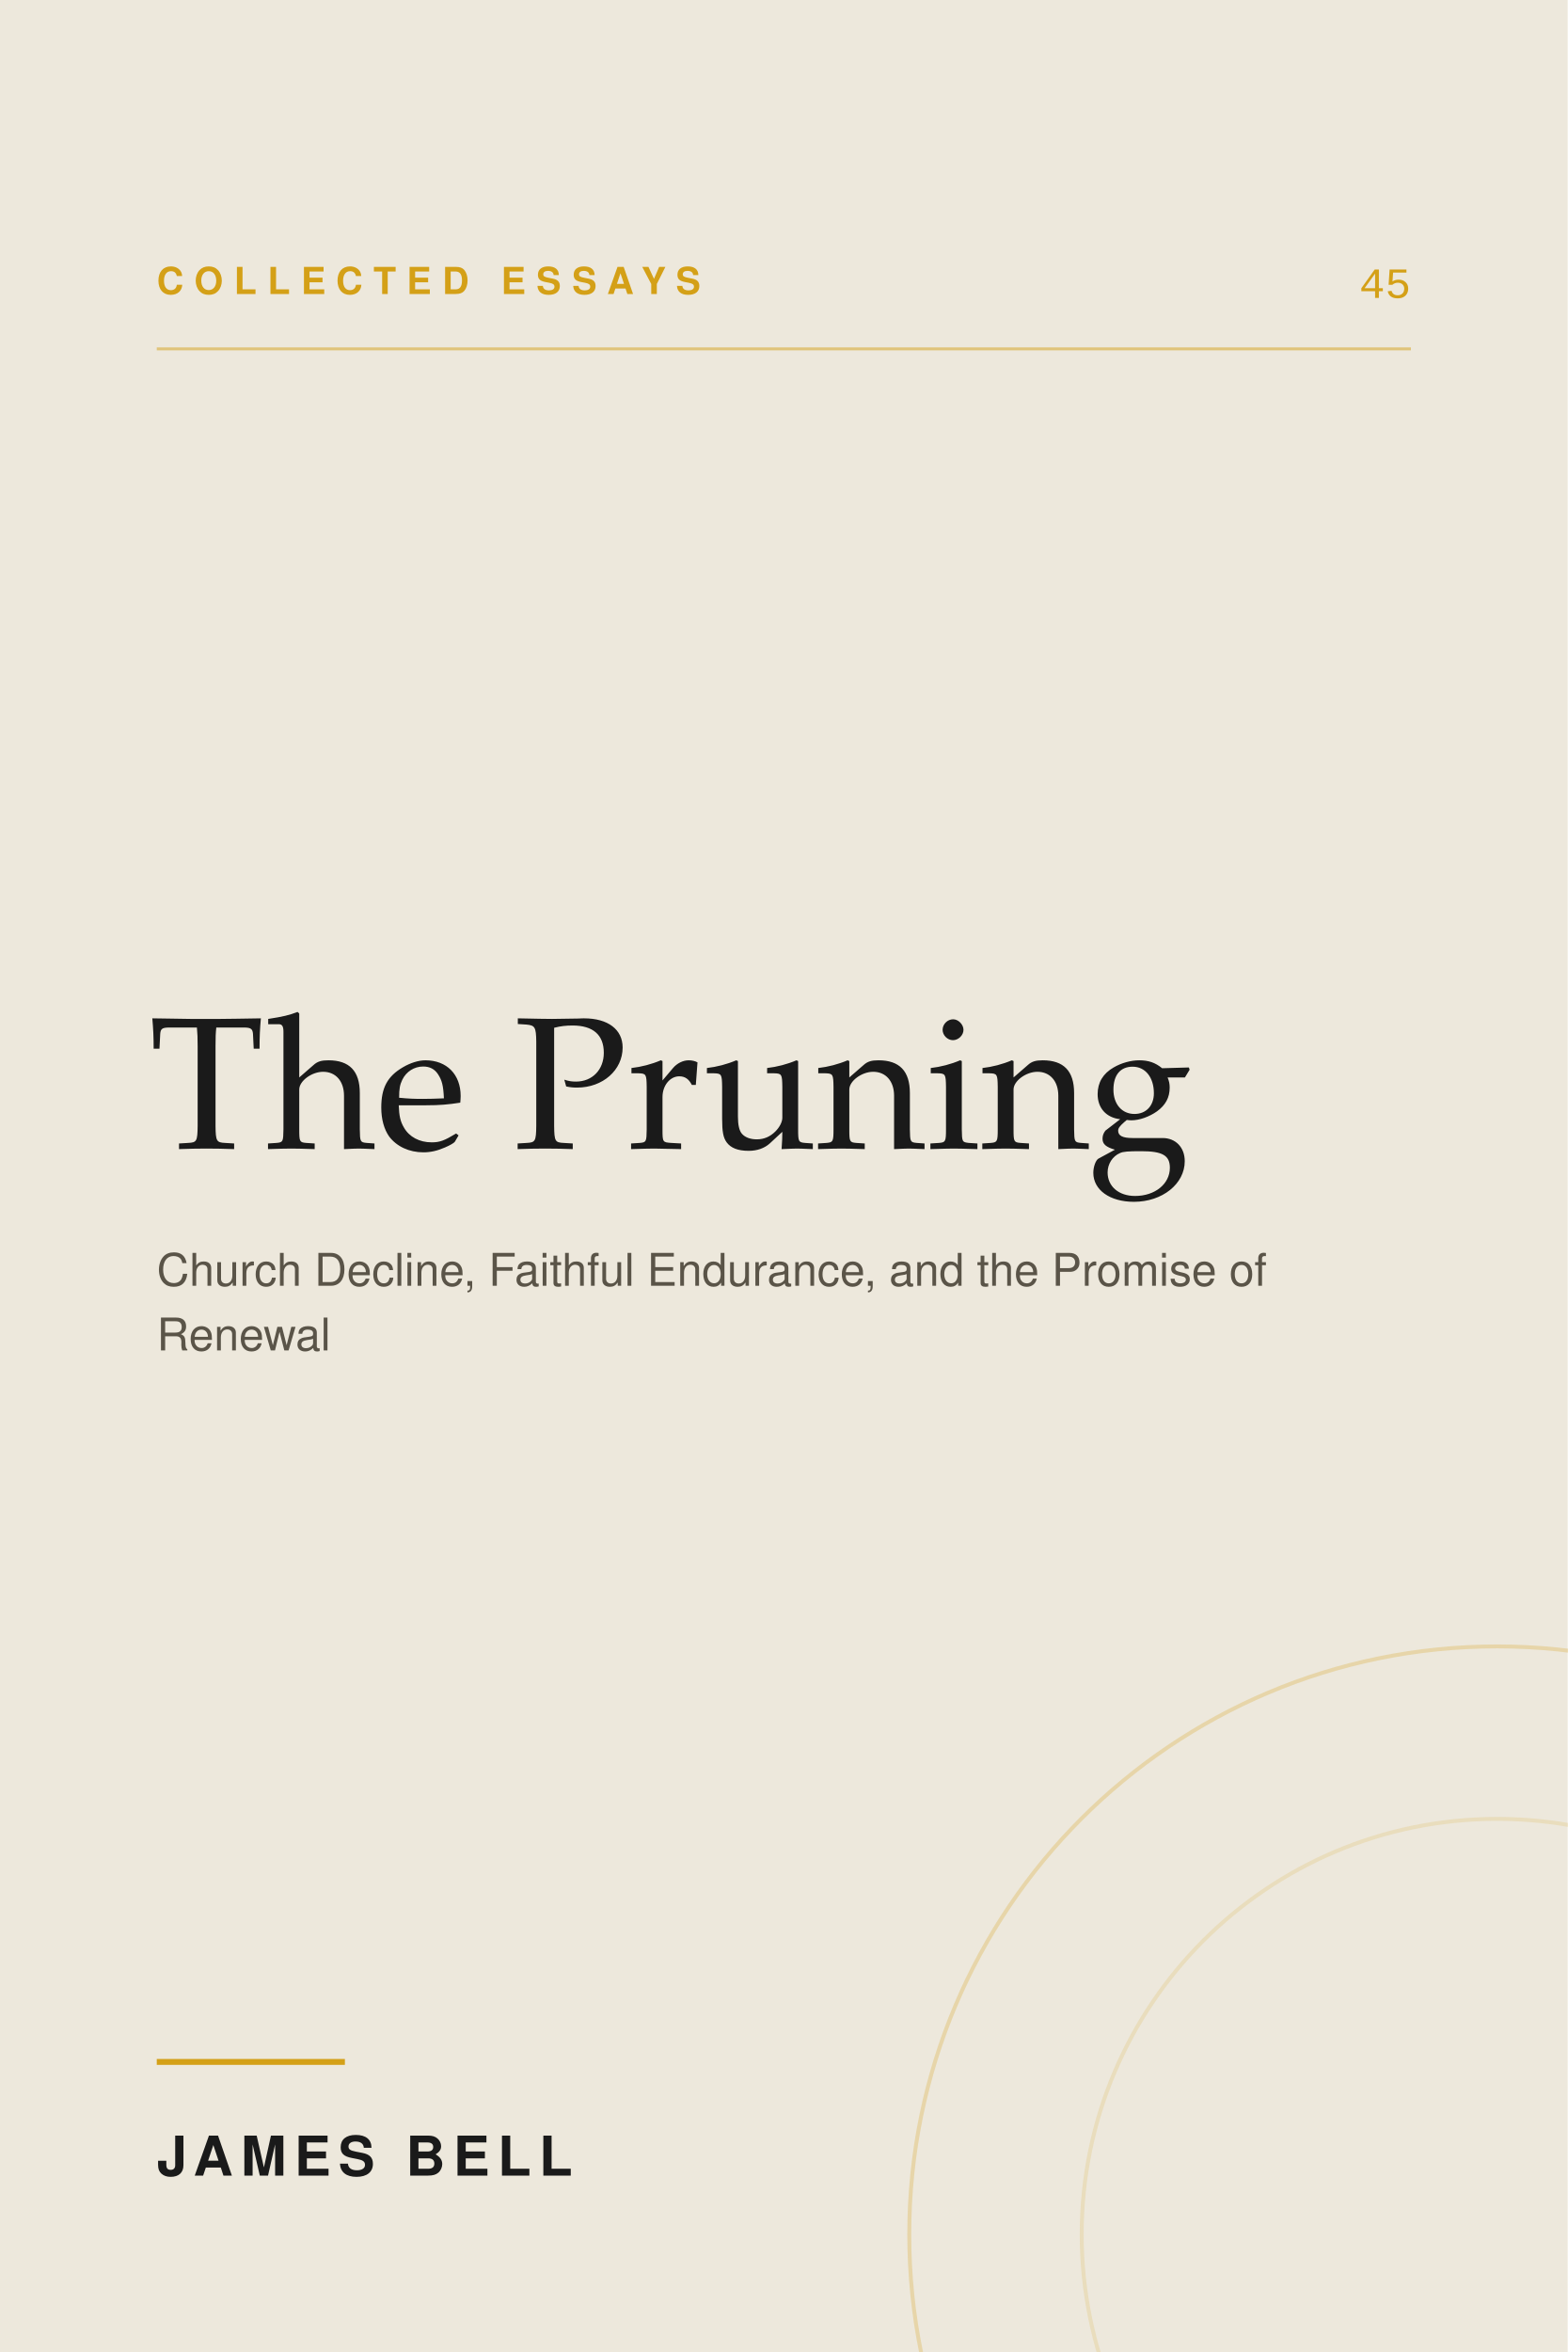
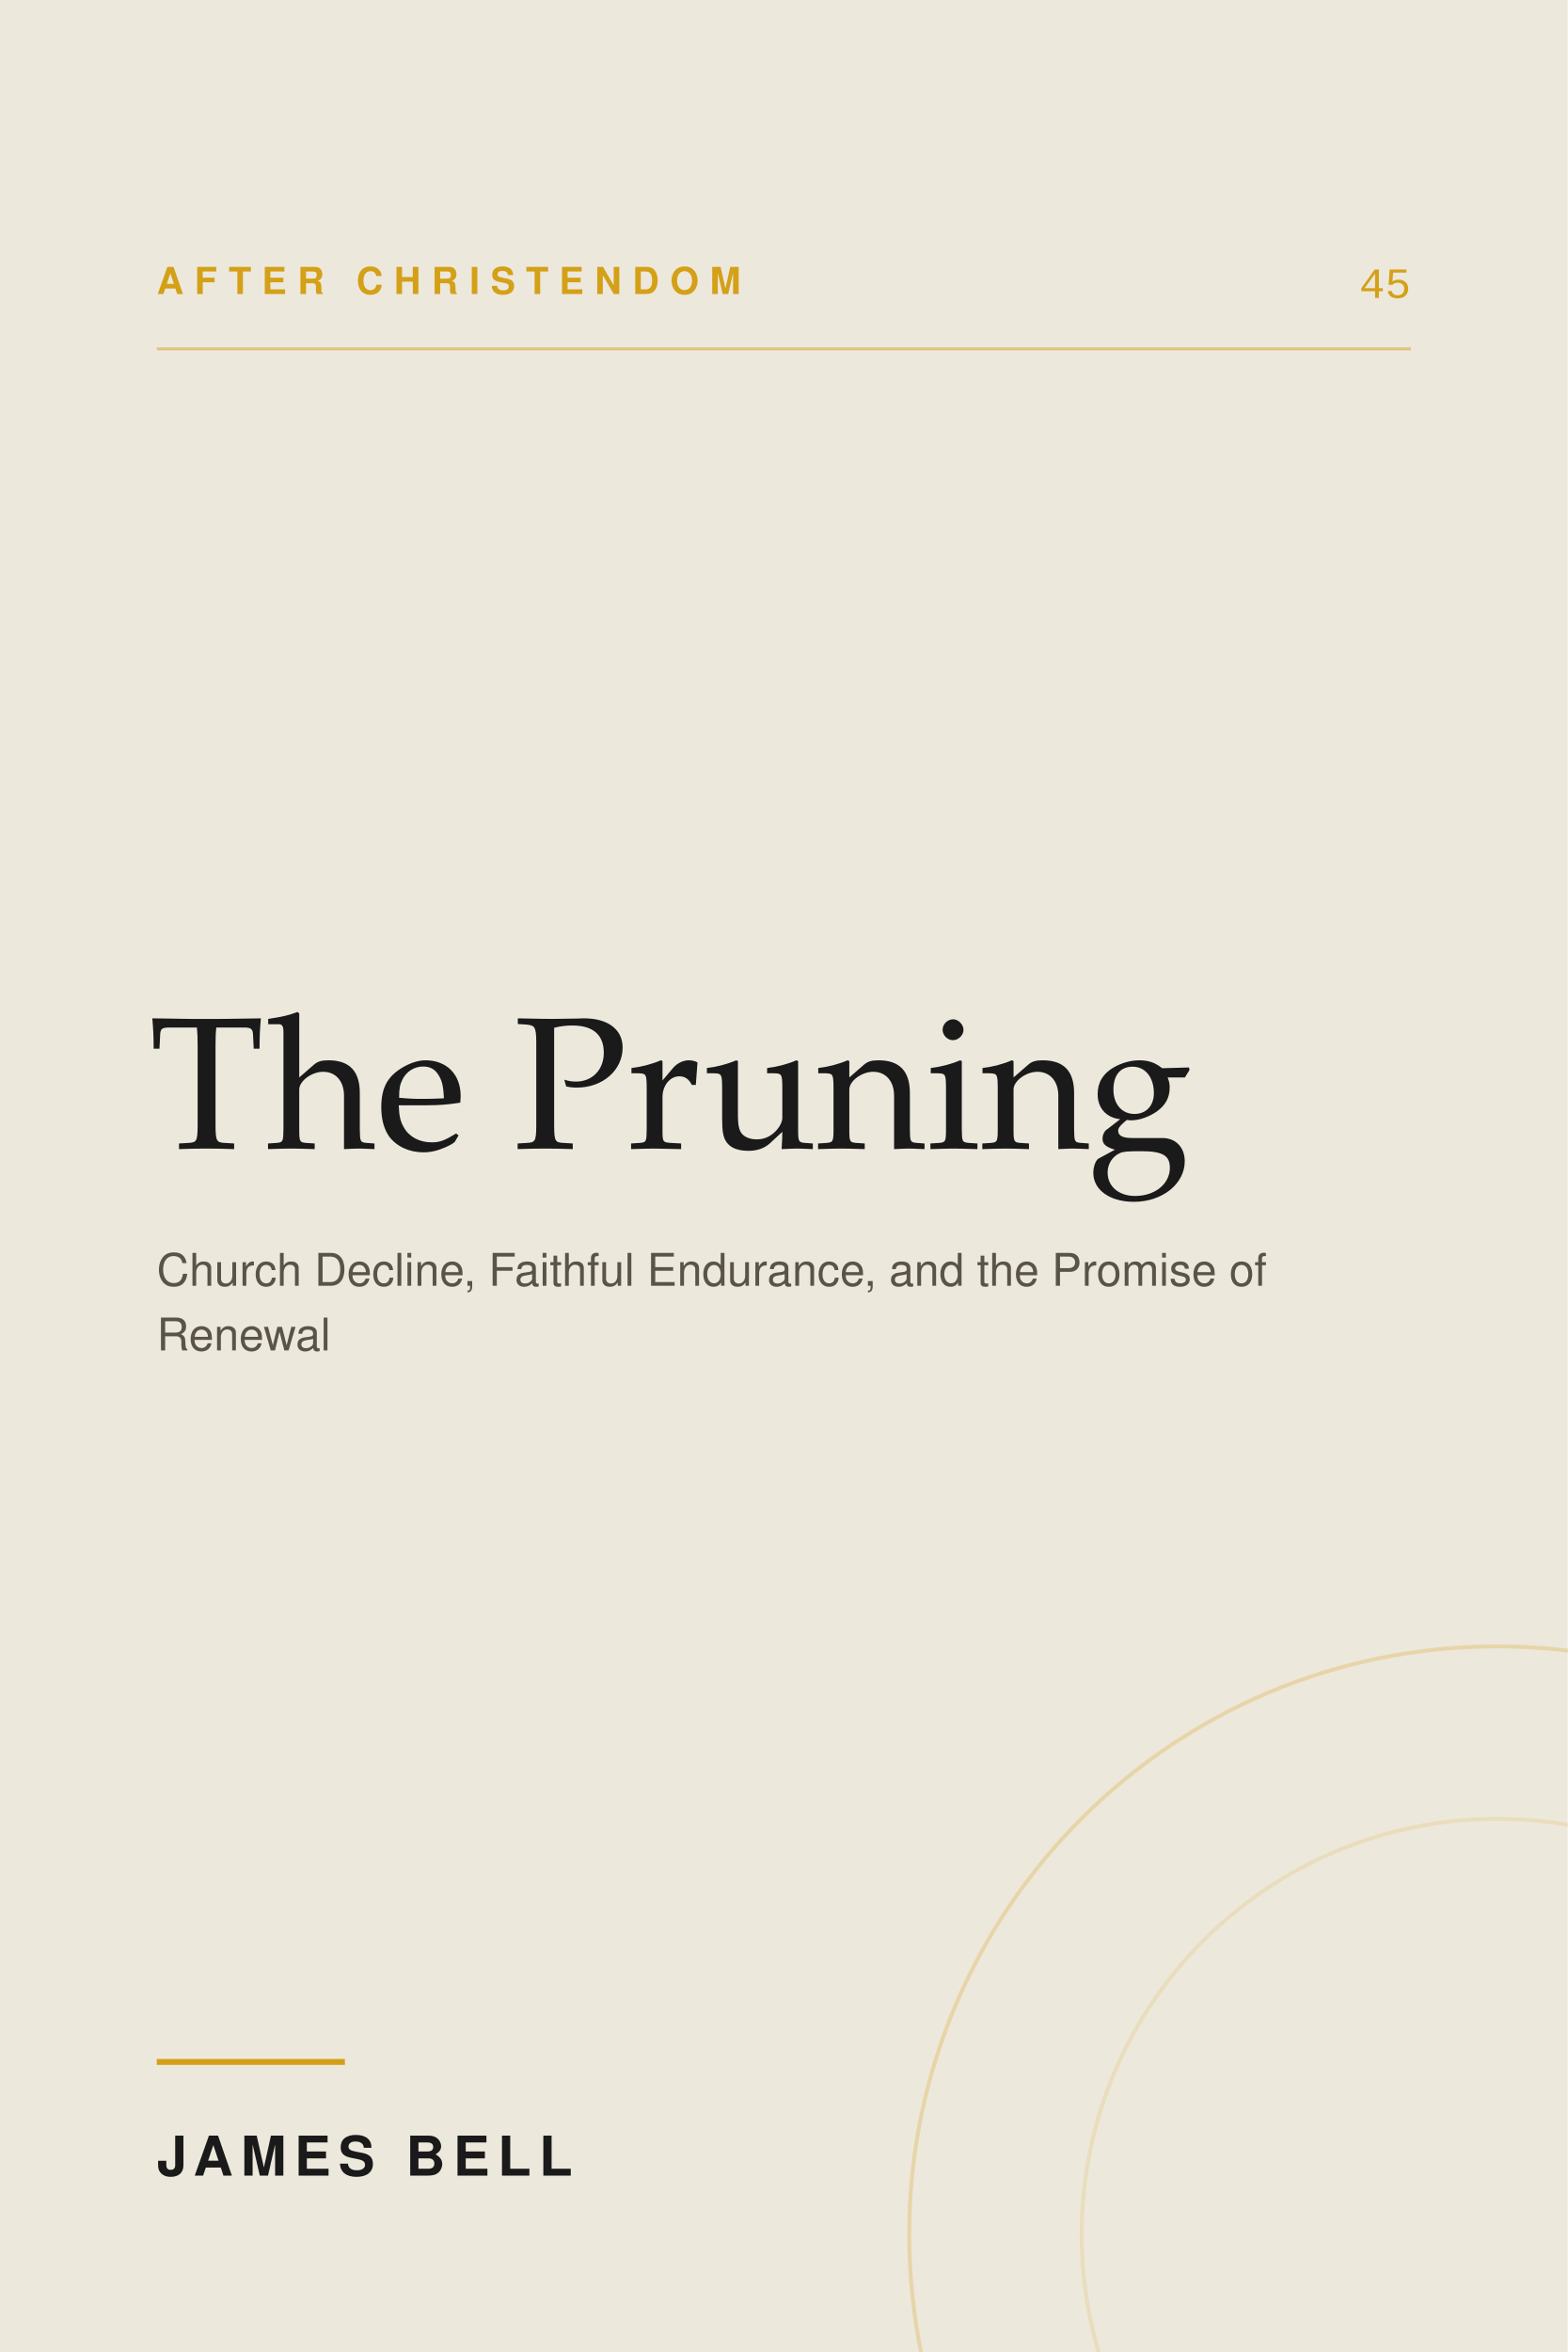
<svg xmlns="http://www.w3.org/2000/svg" width="800" height="1200" viewBox="0 0 800 1200" role="img" aria-label="The Pruning by James Bell">
  <rect width="800" height="1200" fill="#EDE8DC" />
  <circle cx="764" cy="1140" r="300" fill="none" stroke="#D4A017" stroke-width="2" opacity="0.26" />
  <circle cx="764" cy="1140" r="212" fill="none" stroke="#D4A017" stroke-width="2" opacity="0.16" />
-   <text x="80" y="150" font-family="Helvetica, Arial, sans-serif" font-size="19" letter-spacing="5.5" font-weight="700" fill="#D4A017">COLLECTED ESSAYS</text>
+   <text x="80" y="150" font-family="Helvetica, Arial, sans-serif" font-size="19" letter-spacing="5.5" font-weight="700" fill="#D4A017">AFTER CHRISTENDOM</text>
  <text x="720" y="152" text-anchor="end" font-family="'JetBrains Mono', 'Courier New', monospace" font-size="22" fill="#D4A017">45</text>
  <line x1="80" y1="178" x2="720" y2="178" stroke="#D4A017" stroke-width="1.5" opacity="0.5" />
  <text x="76" y="586" font-family="Palatino, 'Palatino Linotype', Georgia, serif" font-size="96" fill="#1A1A1A">The Pruning</text>
  <text x="80" y="656" font-family="Helvetica, Arial, sans-serif" font-size="23" fill="#5A5448">Church Decline, Faithful Endurance, and the Promise of</text>
  <text x="80" y="689" font-family="Helvetica, Arial, sans-serif" font-size="23" fill="#5A5448">Renewal</text>
  <line x1="80" y1="1052" x2="176" y2="1052" stroke="#D4A017" stroke-width="3" />
  <text x="80" y="1110" font-family="Helvetica, Arial, sans-serif" font-size="28" letter-spacing="4" font-weight="700" fill="#1A1A1A">JAMES BELL</text>
</svg>
